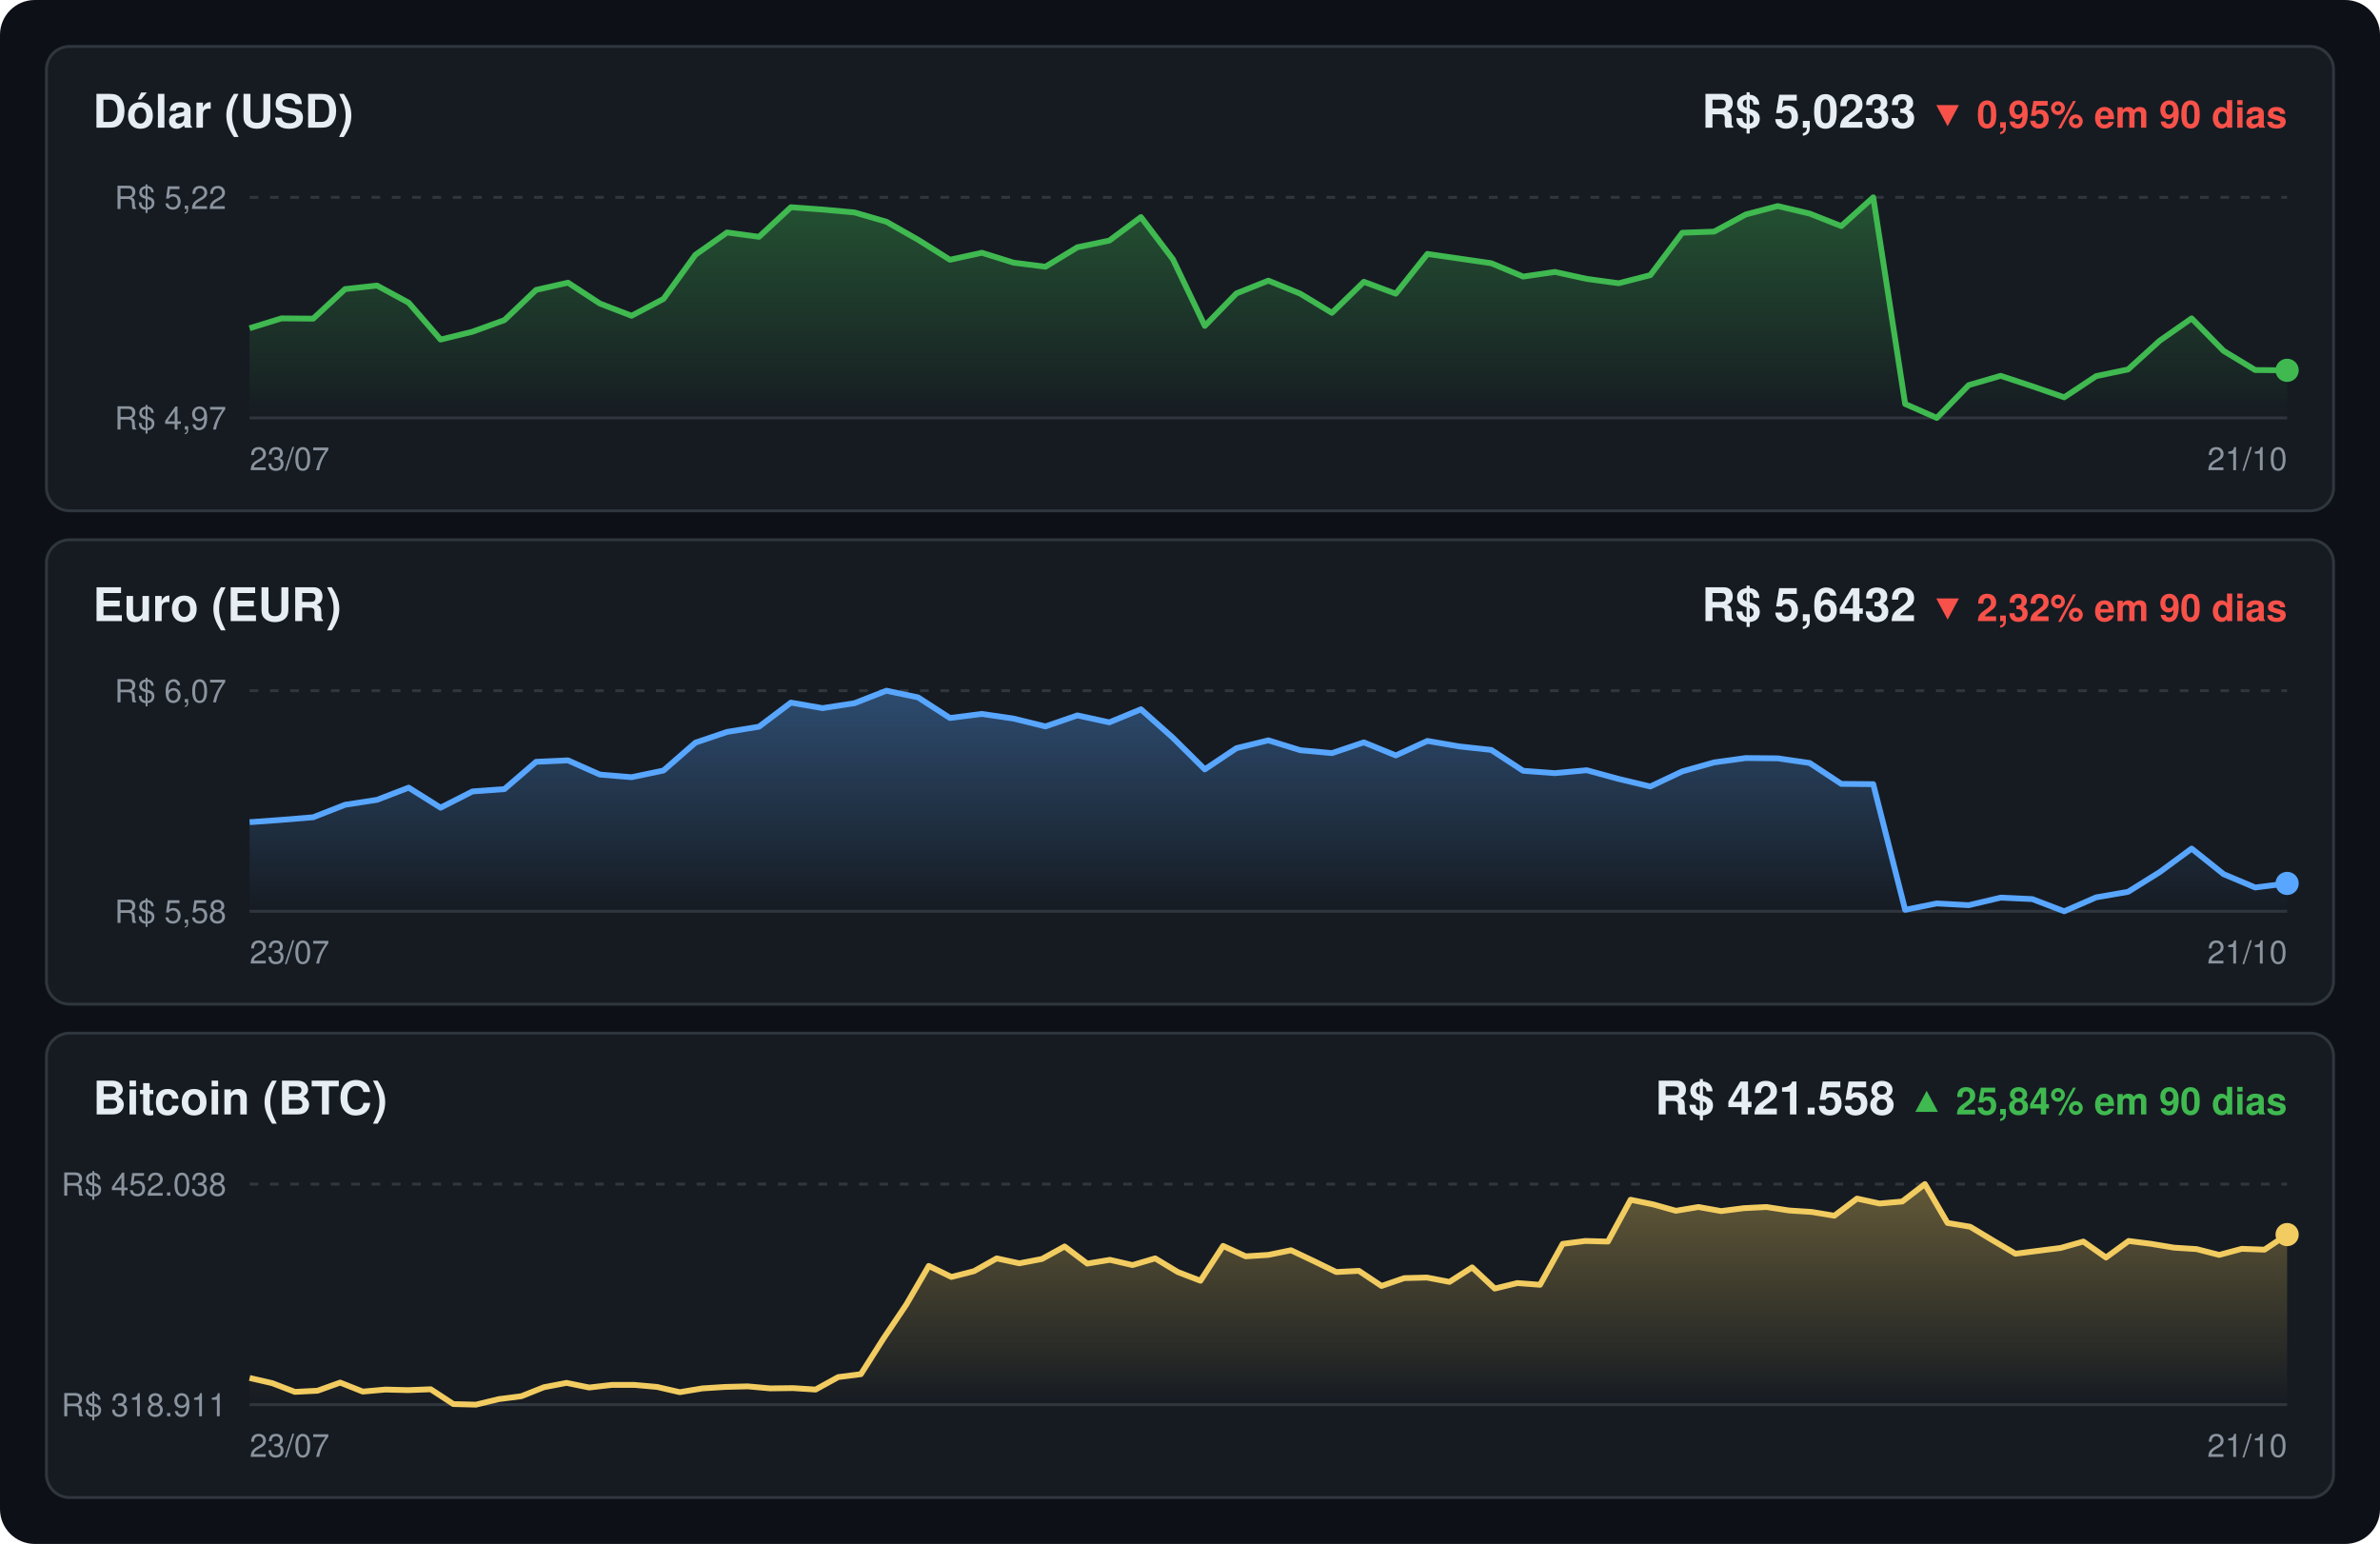
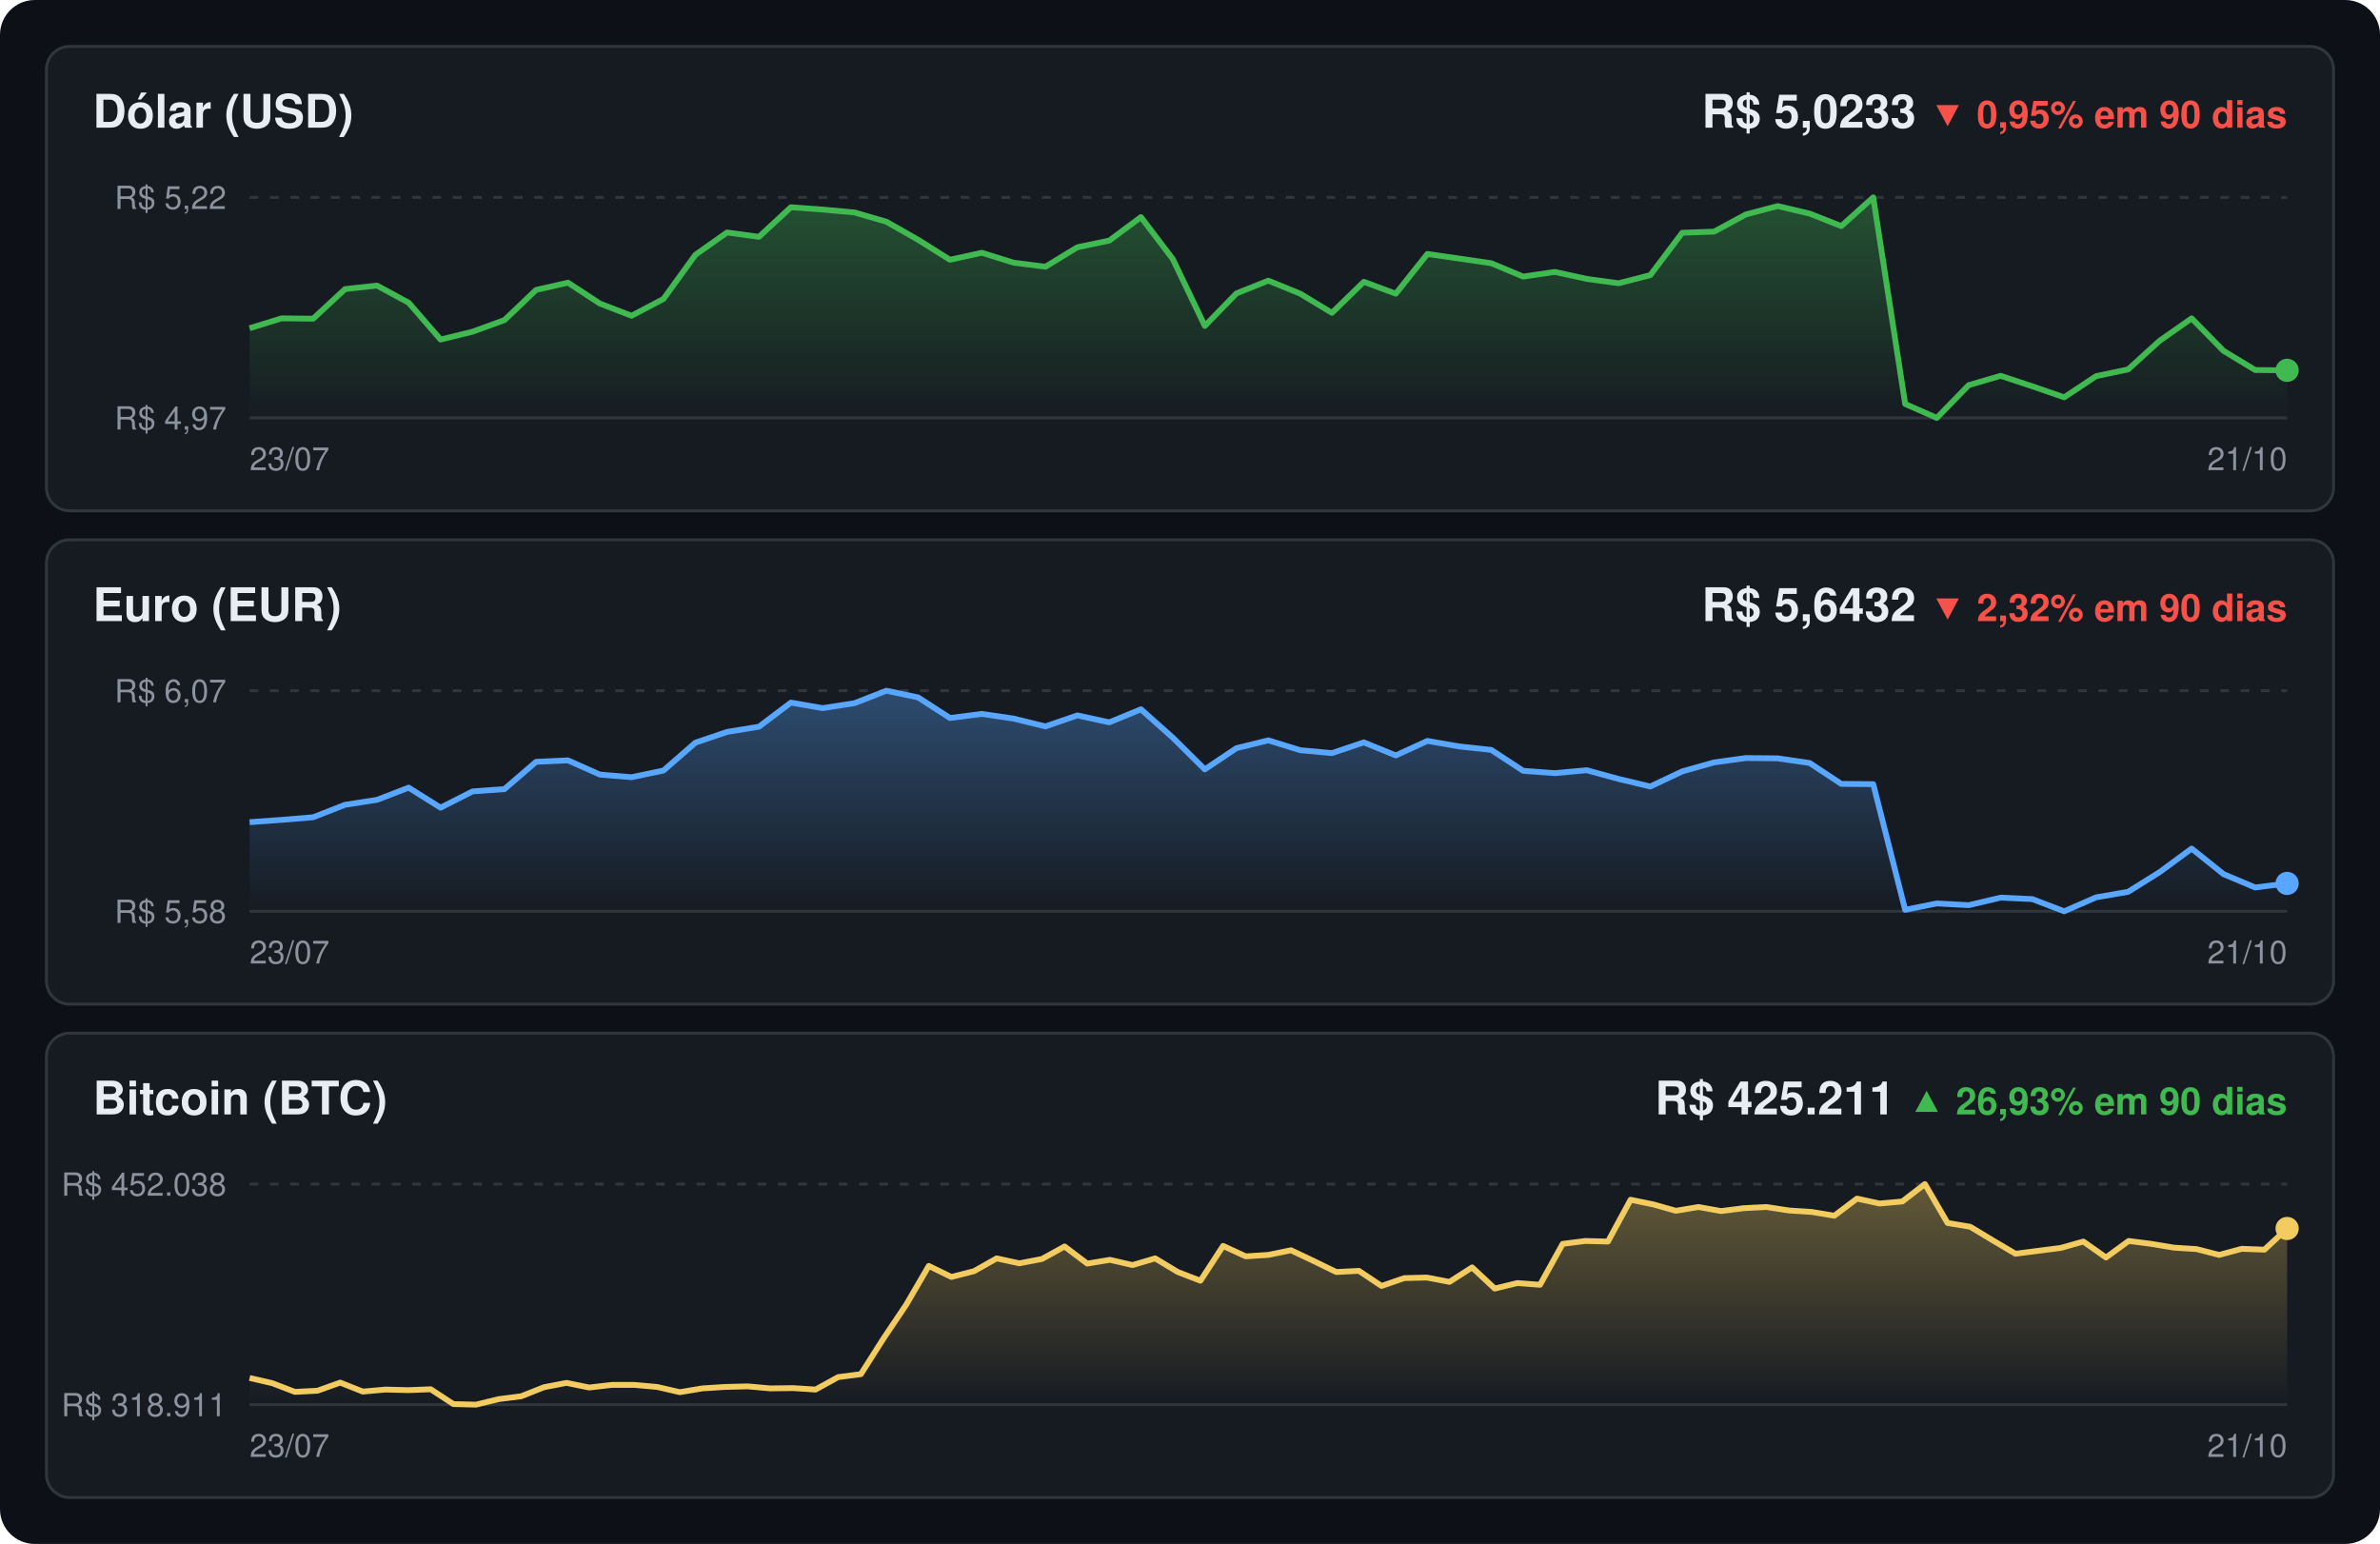
<svg xmlns="http://www.w3.org/2000/svg" viewBox="0 0 820 532" width="820" height="532">
  <defs>
    <linearGradient id="grad-usd" x1="0" y1="0" x2="0" y2="1">
      <stop offset="0" stop-color="#3fb950" stop-opacity=".35" />
      <stop offset="1" stop-color="#3fb950" stop-opacity="0" />
    </linearGradient>
    <linearGradient id="grad-eur" x1="0" y1="0" x2="0" y2="1">
      <stop offset="0" stop-color="#58a6ff" stop-opacity=".35" />
      <stop offset="1" stop-color="#58a6ff" stop-opacity="0" />
    </linearGradient>
    <linearGradient id="grad-btc" x1="0" y1="0" x2="0" y2="1">
      <stop offset="0" stop-color="#f2cc60" stop-opacity=".35" />
      <stop offset="1" stop-color="#f2cc60" stop-opacity="0" />
    </linearGradient>
  </defs>
  <style>
text{font-family:-apple-system,BlinkMacSystemFont,'Segoe UI',Helvetica,Arial,sans-serif;fill:#e6edf3}
.titulo{font-size:16px;font-weight:600}
.eixo{font-size:11px;fill:#8b949e}
</style>
  <rect width="820" height="532" rx="12" fill="#0d1117" />
  <g>
    <rect x="16" y="16" width="788" height="160" rx="8" fill="#161b22" stroke="#30363d" />
    <text x="32" y="44" class="titulo">Dólar (USD)</text>
    <text x="788" y="44" class="titulo" text-anchor="end">R$ 5,0233
    <tspan fill="#f85149" font-size="13"> ▼ 0,95% em 90 dias</tspan>
    </text>
    <text x="78" y="72" class="eixo" text-anchor="end">R$ 5,22</text>
    <text x="78" y="148" class="eixo" text-anchor="end">R$ 4,97</text>
    <line x1="86" y1="68" x2="788" y2="68" stroke="#30363d" stroke-dasharray="3 4" />
    <line x1="86" y1="144" x2="788" y2="144" stroke="#30363d" />
    <path d="M86.0,144 L86.0,113.1 L97.0,109.7 L107.9,109.8 L118.9,99.6 L129.9,98.4 L140.8,104.3 L151.8,117.0 L162.8,114.3 L173.8,110.3 L184.7,99.9 L195.7,97.4 L206.7,104.6 L217.6,108.8 L228.6,103.0 L239.6,87.8 L250.5,80.1 L261.5,81.6 L272.5,71.4 L283.4,72.2 L294.4,73.2 L305.4,76.4 L316.3,82.6 L327.3,89.5 L338.3,87.1 L349.2,90.5 L360.2,91.9 L371.2,85.2 L382.2,82.9 L393.1,74.8 L404.1,89.3 L415.1,112.3 L426.0,101.1 L437.0,96.7 L448.0,101.2 L458.9,107.8 L469.9,97.1 L480.9,101.2 L491.8,87.5 L502.8,89.1 L513.8,90.7 L524.8,95.3 L535.7,93.7 L546.7,96.1 L557.7,97.6 L568.6,94.8 L579.6,80.2 L590.6,79.8 L601.5,73.9 L612.5,71.0 L623.5,73.6 L634.4,77.9 L645.4,68.0 L656.4,139.2 L667.3,144.0 L678.3,132.7 L689.3,129.5 L700.2,133.1 L711.2,136.9 L722.2,129.6 L733.2,127.3 L744.1,117.4 L755.1,109.7 L766.1,120.9 L777.0,127.5 L788.0,127.6 L788.0,144 Z" fill="url(#grad-usd)" />
    <polyline points="86.0,113.1 97.0,109.7 107.9,109.8 118.9,99.6 129.9,98.4 140.8,104.3 151.8,117.0 162.8,114.3 173.8,110.3 184.7,99.9 195.7,97.4 206.7,104.6 217.6,108.8 228.6,103.0 239.6,87.8 250.5,80.1 261.5,81.6 272.5,71.4 283.4,72.2 294.4,73.2 305.4,76.4 316.3,82.6 327.3,89.5 338.3,87.1 349.2,90.5 360.2,91.9 371.2,85.2 382.2,82.9 393.1,74.8 404.1,89.3 415.1,112.3 426.0,101.1 437.0,96.7 448.0,101.2 458.9,107.8 469.9,97.1 480.9,101.2 491.8,87.5 502.8,89.1 513.8,90.7 524.8,95.3 535.7,93.7 546.7,96.1 557.7,97.6 568.6,94.8 579.6,80.2 590.6,79.8 601.5,73.9 612.5,71.0 623.5,73.6 634.4,77.9 645.4,68.0 656.4,139.2 667.3,144.0 678.3,132.7 689.3,129.5 700.2,133.1 711.2,136.9 722.2,129.6 733.2,127.3 744.1,117.4 755.1,109.7 766.1,120.9 777.0,127.5 788.0,127.6" fill="none" stroke="#3fb950" stroke-width="2" stroke-linejoin="round" />
    <circle cx="788.0" cy="127.6" r="4" fill="#3fb950">
      <animate attributeName="r" values="4;7;4" dur="2s" repeatCount="indefinite" />
    </circle>
    <text x="86" y="162" class="eixo">23/07</text>
    <text x="788" y="162" class="eixo" text-anchor="end">21/10</text>
  </g>
  <g>
    <rect x="16" y="186" width="788" height="160" rx="8" fill="#161b22" stroke="#30363d" />
    <text x="32" y="214" class="titulo">Euro (EUR)</text>
    <text x="788" y="214" class="titulo" text-anchor="end">R$ 5,6432
    <tspan fill="#f85149" font-size="13"> ▼ 2,32% em 90 dias</tspan>
    </text>
    <text x="78" y="242" class="eixo" text-anchor="end">R$ 6,07</text>
    <text x="78" y="318" class="eixo" text-anchor="end">R$ 5,58</text>
    <line x1="86" y1="238" x2="788" y2="238" stroke="#30363d" stroke-dasharray="3 4" />
    <line x1="86" y1="314" x2="788" y2="314" stroke="#30363d" />
    <path d="M86.0,314 L86.0,283.3 L97.0,282.5 L107.9,281.6 L118.9,277.3 L129.9,275.6 L140.8,271.4 L151.8,278.3 L162.8,272.7 L173.8,271.9 L184.7,262.5 L195.7,262.0 L206.7,266.9 L217.6,267.8 L228.6,265.5 L239.6,255.9 L250.5,252.2 L261.5,250.4 L272.5,242.1 L283.4,244.0 L294.4,242.3 L305.4,238.0 L316.3,240.3 L327.3,247.4 L338.3,246.0 L349.2,247.6 L360.2,250.3 L371.2,246.5 L382.2,248.9 L393.1,244.4 L404.1,254.2 L415.1,265.1 L426.0,257.8 L437.0,255.1 L448.0,258.5 L458.9,259.5 L469.9,255.8 L480.9,260.3 L491.8,255.3 L502.8,257.2 L513.8,258.4 L524.8,265.6 L535.7,266.4 L546.7,265.4 L557.7,268.4 L568.6,271.0 L579.6,265.8 L590.6,262.7 L601.5,261.2 L612.5,261.3 L623.5,262.9 L634.4,270.1 L645.4,270.2 L656.4,313.5 L667.3,311.3 L678.3,311.9 L689.3,309.3 L700.2,309.8 L711.2,314.0 L722.2,309.2 L733.2,307.3 L744.1,300.5 L755.1,292.4 L766.1,301.2 L777.0,305.8 L788.0,304.4 L788.0,314 Z" fill="url(#grad-eur)" />
    <polyline points="86.0,283.3 97.0,282.5 107.9,281.6 118.9,277.3 129.9,275.6 140.8,271.4 151.8,278.3 162.8,272.7 173.8,271.9 184.7,262.5 195.7,262.0 206.7,266.9 217.6,267.8 228.6,265.5 239.6,255.9 250.5,252.2 261.5,250.4 272.5,242.1 283.4,244.0 294.4,242.3 305.4,238.0 316.3,240.3 327.3,247.4 338.3,246.0 349.2,247.6 360.2,250.3 371.2,246.5 382.2,248.9 393.1,244.4 404.1,254.2 415.1,265.1 426.0,257.8 437.0,255.1 448.0,258.5 458.9,259.5 469.9,255.8 480.9,260.3 491.8,255.3 502.8,257.2 513.8,258.4 524.8,265.6 535.7,266.4 546.7,265.4 557.7,268.4 568.6,271.0 579.6,265.8 590.6,262.7 601.5,261.2 612.5,261.3 623.5,262.9 634.4,270.1 645.4,270.2 656.4,313.5 667.3,311.3 678.3,311.9 689.3,309.3 700.2,309.8 711.2,314.0 722.2,309.2 733.2,307.3 744.1,300.5 755.1,292.4 766.1,301.2 777.0,305.8 788.0,304.4" fill="none" stroke="#58a6ff" stroke-width="2" stroke-linejoin="round" />
    <circle cx="788.0" cy="304.4" r="4" fill="#58a6ff">
      <animate attributeName="r" values="4;7;4" dur="2s" repeatCount="indefinite" />
    </circle>
    <text x="86" y="332" class="eixo">23/07</text>
    <text x="788" y="332" class="eixo" text-anchor="end">21/10</text>
  </g>
  <g>
    <rect x="16" y="356" width="788" height="160" rx="8" fill="#161b22" stroke="#30363d" />
    <text x="32" y="384" class="titulo">Bitcoin (BTC)</text>
-     <text x="788" y="384" class="titulo" text-anchor="end">R$ 421.558
-     <tspan fill="#3fb950" font-size="13"> ▲ 25,84% em 90 dias</tspan>
+     <text x="788" y="384" class="titulo" text-anchor="end">R$ 425.211
+     <tspan fill="#3fb950" font-size="13"> ▲ 26,93% em 90 dias</tspan>
    </text>
    <text x="78" y="412" class="eixo" text-anchor="end">R$ 452.038</text>
    <text x="78" y="488" class="eixo" text-anchor="end">R$ 318.911</text>
    <line x1="86" y1="408" x2="788" y2="408" stroke="#30363d" stroke-dasharray="3 4" />
    <line x1="86" y1="484" x2="788" y2="484" stroke="#30363d" />
-     <path d="M86.0,484 L86.0,474.8 L93.8,476.6 L101.6,479.6 L109.4,479.2 L117.2,476.4 L125.0,479.5 L132.8,478.8 L140.6,479.0 L148.4,478.7 L156.2,483.8 L164.0,484.0 L171.8,482.1 L179.6,481.1 L187.4,478.0 L195.2,476.5 L203.0,478.1 L210.8,477.2 L218.6,477.2 L226.4,477.9 L234.2,479.7 L242.0,478.4 L249.8,477.9 L257.6,477.7 L265.4,478.4 L273.2,478.3 L281.0,478.8 L288.8,474.5 L296.6,473.5 L304.4,461.2 L312.2,449.6 L320.0,436.2 L327.8,440.0 L335.6,438.0 L343.4,433.6 L351.2,435.3 L359.0,433.8 L366.8,429.5 L374.6,435.4 L382.4,434.1 L390.2,435.9 L398.0,433.6 L405.8,438.3 L413.6,441.3 L421.4,429.3 L429.2,432.9 L437.0,432.4 L444.8,430.8 L452.6,434.5 L460.4,438.3 L468.2,437.9 L476.0,443.1 L483.8,440.4 L491.6,440.2 L499.4,441.7 L507.2,436.7 L515.0,444.0 L522.8,442.1 L530.6,442.7 L538.4,428.6 L546.2,427.6 L554.0,427.8 L561.8,413.4 L569.6,415.0 L577.4,417.2 L585.2,415.9 L593.0,417.3 L600.8,416.3 L608.6,415.9 L616.4,417.1 L624.2,417.6 L632.0,418.9 L639.8,413.0 L647.6,414.7 L655.4,414.0 L663.2,408.0 L671.0,421.4 L678.8,422.7 L686.6,427.4 L694.4,432.0 L702.2,431.0 L710.0,430.0 L717.8,427.8 L725.6,433.3 L733.4,427.6 L741.2,428.6 L749.0,429.9 L756.8,430.4 L764.6,432.4 L772.4,430.3 L780.2,430.6 L788.0,425.4 L788.0,484 Z" fill="url(#grad-btc)" />
-     <polyline points="86.0,474.8 93.8,476.6 101.6,479.6 109.4,479.2 117.2,476.4 125.0,479.5 132.8,478.8 140.6,479.0 148.4,478.7 156.2,483.8 164.0,484.0 171.8,482.1 179.6,481.1 187.4,478.0 195.2,476.5 203.0,478.1 210.8,477.2 218.6,477.2 226.4,477.9 234.2,479.7 242.0,478.4 249.8,477.9 257.6,477.7 265.4,478.4 273.2,478.3 281.0,478.8 288.8,474.5 296.6,473.5 304.4,461.2 312.2,449.6 320.0,436.2 327.8,440.0 335.6,438.0 343.4,433.6 351.2,435.3 359.0,433.8 366.8,429.5 374.6,435.4 382.4,434.1 390.2,435.9 398.0,433.6 405.8,438.3 413.6,441.3 421.4,429.3 429.2,432.9 437.0,432.4 444.8,430.8 452.6,434.5 460.4,438.3 468.2,437.9 476.0,443.1 483.8,440.4 491.6,440.2 499.4,441.7 507.2,436.7 515.0,444.0 522.8,442.1 530.6,442.7 538.4,428.6 546.2,427.6 554.0,427.8 561.8,413.4 569.6,415.0 577.4,417.2 585.2,415.9 593.0,417.3 600.8,416.3 608.6,415.9 616.4,417.1 624.2,417.6 632.0,418.9 639.8,413.0 647.6,414.7 655.4,414.0 663.2,408.0 671.0,421.4 678.8,422.7 686.6,427.4 694.4,432.0 702.2,431.0 710.0,430.0 717.8,427.8 725.6,433.3 733.4,427.6 741.2,428.6 749.0,429.9 756.8,430.4 764.6,432.4 772.4,430.3 780.2,430.6 788.0,425.4" fill="none" stroke="#f2cc60" stroke-width="2" stroke-linejoin="round" />
-     <circle cx="788.0" cy="425.4" r="4" fill="#f2cc60">
+     <path d="M86.0,484 L86.0,474.8 L93.8,476.6 L101.6,479.6 L109.4,479.2 L117.2,476.4 L125.0,479.5 L132.8,478.8 L140.6,479.0 L148.4,478.7 L156.2,483.8 L164.0,484.0 L171.8,482.1 L179.6,481.1 L187.4,478.0 L195.2,476.5 L203.0,478.1 L210.8,477.2 L218.6,477.2 L226.4,477.9 L234.2,479.7 L242.0,478.4 L249.8,477.9 L257.6,477.7 L265.4,478.4 L273.2,478.3 L281.0,478.8 L288.8,474.5 L296.6,473.5 L304.4,461.2 L312.2,449.6 L320.0,436.2 L327.8,440.0 L335.6,438.0 L343.4,433.6 L351.2,435.3 L359.0,433.8 L366.8,429.5 L374.6,435.4 L382.4,434.1 L390.2,435.9 L398.0,433.6 L405.8,438.3 L413.6,441.3 L421.4,429.3 L429.2,432.9 L437.0,432.4 L444.8,430.8 L452.6,434.5 L460.4,438.3 L468.2,437.9 L476.0,443.1 L483.8,440.4 L491.6,440.2 L499.4,441.7 L507.2,436.7 L515.0,444.0 L522.8,442.1 L530.6,442.7 L538.4,428.6 L546.2,427.6 L554.0,427.8 L561.8,413.4 L569.6,415.0 L577.4,417.2 L585.2,415.9 L593.0,417.3 L600.8,416.3 L608.6,415.9 L616.4,417.1 L624.2,417.6 L632.0,418.9 L639.8,413.0 L647.6,414.7 L655.4,414.0 L663.2,408.0 L671.0,421.4 L678.8,422.7 L686.6,427.4 L694.4,432.0 L702.2,431.0 L710.0,430.0 L717.8,427.8 L725.6,433.3 L733.4,427.6 L741.2,428.6 L749.0,429.9 L756.8,430.4 L764.6,432.4 L772.4,430.3 L780.2,430.6 L788.0,423.3 L788.0,484 Z" fill="url(#grad-btc)" />
+     <polyline points="86.0,474.8 93.8,476.6 101.6,479.6 109.4,479.2 117.2,476.4 125.0,479.5 132.8,478.8 140.6,479.0 148.4,478.7 156.2,483.8 164.0,484.0 171.8,482.1 179.6,481.1 187.4,478.0 195.2,476.5 203.0,478.1 210.8,477.2 218.6,477.2 226.4,477.9 234.2,479.7 242.0,478.4 249.8,477.9 257.6,477.7 265.4,478.4 273.2,478.3 281.0,478.8 288.8,474.5 296.6,473.5 304.4,461.2 312.2,449.6 320.0,436.2 327.8,440.0 335.6,438.0 343.4,433.6 351.2,435.3 359.0,433.8 366.8,429.5 374.6,435.4 382.4,434.1 390.2,435.9 398.0,433.6 405.8,438.3 413.6,441.3 421.4,429.3 429.2,432.9 437.0,432.4 444.8,430.8 452.6,434.5 460.4,438.3 468.2,437.9 476.0,443.1 483.8,440.4 491.6,440.2 499.4,441.7 507.2,436.7 515.0,444.0 522.8,442.1 530.6,442.7 538.4,428.6 546.2,427.6 554.0,427.8 561.8,413.4 569.6,415.0 577.4,417.2 585.2,415.9 593.0,417.3 600.8,416.3 608.6,415.9 616.4,417.1 624.2,417.6 632.0,418.9 639.8,413.0 647.6,414.7 655.4,414.0 663.2,408.0 671.0,421.4 678.8,422.7 686.6,427.4 694.4,432.0 702.2,431.0 710.0,430.0 717.8,427.8 725.6,433.3 733.4,427.6 741.2,428.6 749.0,429.9 756.8,430.4 764.6,432.4 772.4,430.3 780.2,430.6 788.0,423.3" fill="none" stroke="#f2cc60" stroke-width="2" stroke-linejoin="round" />
+     <circle cx="788.0" cy="423.3" r="4" fill="#f2cc60">
      <animate attributeName="r" values="4;7;4" dur="2s" repeatCount="indefinite" />
    </circle>
    <text x="86" y="502" class="eixo">23/07</text>
    <text x="788" y="502" class="eixo" text-anchor="end">21/10</text>
  </g>
</svg>
